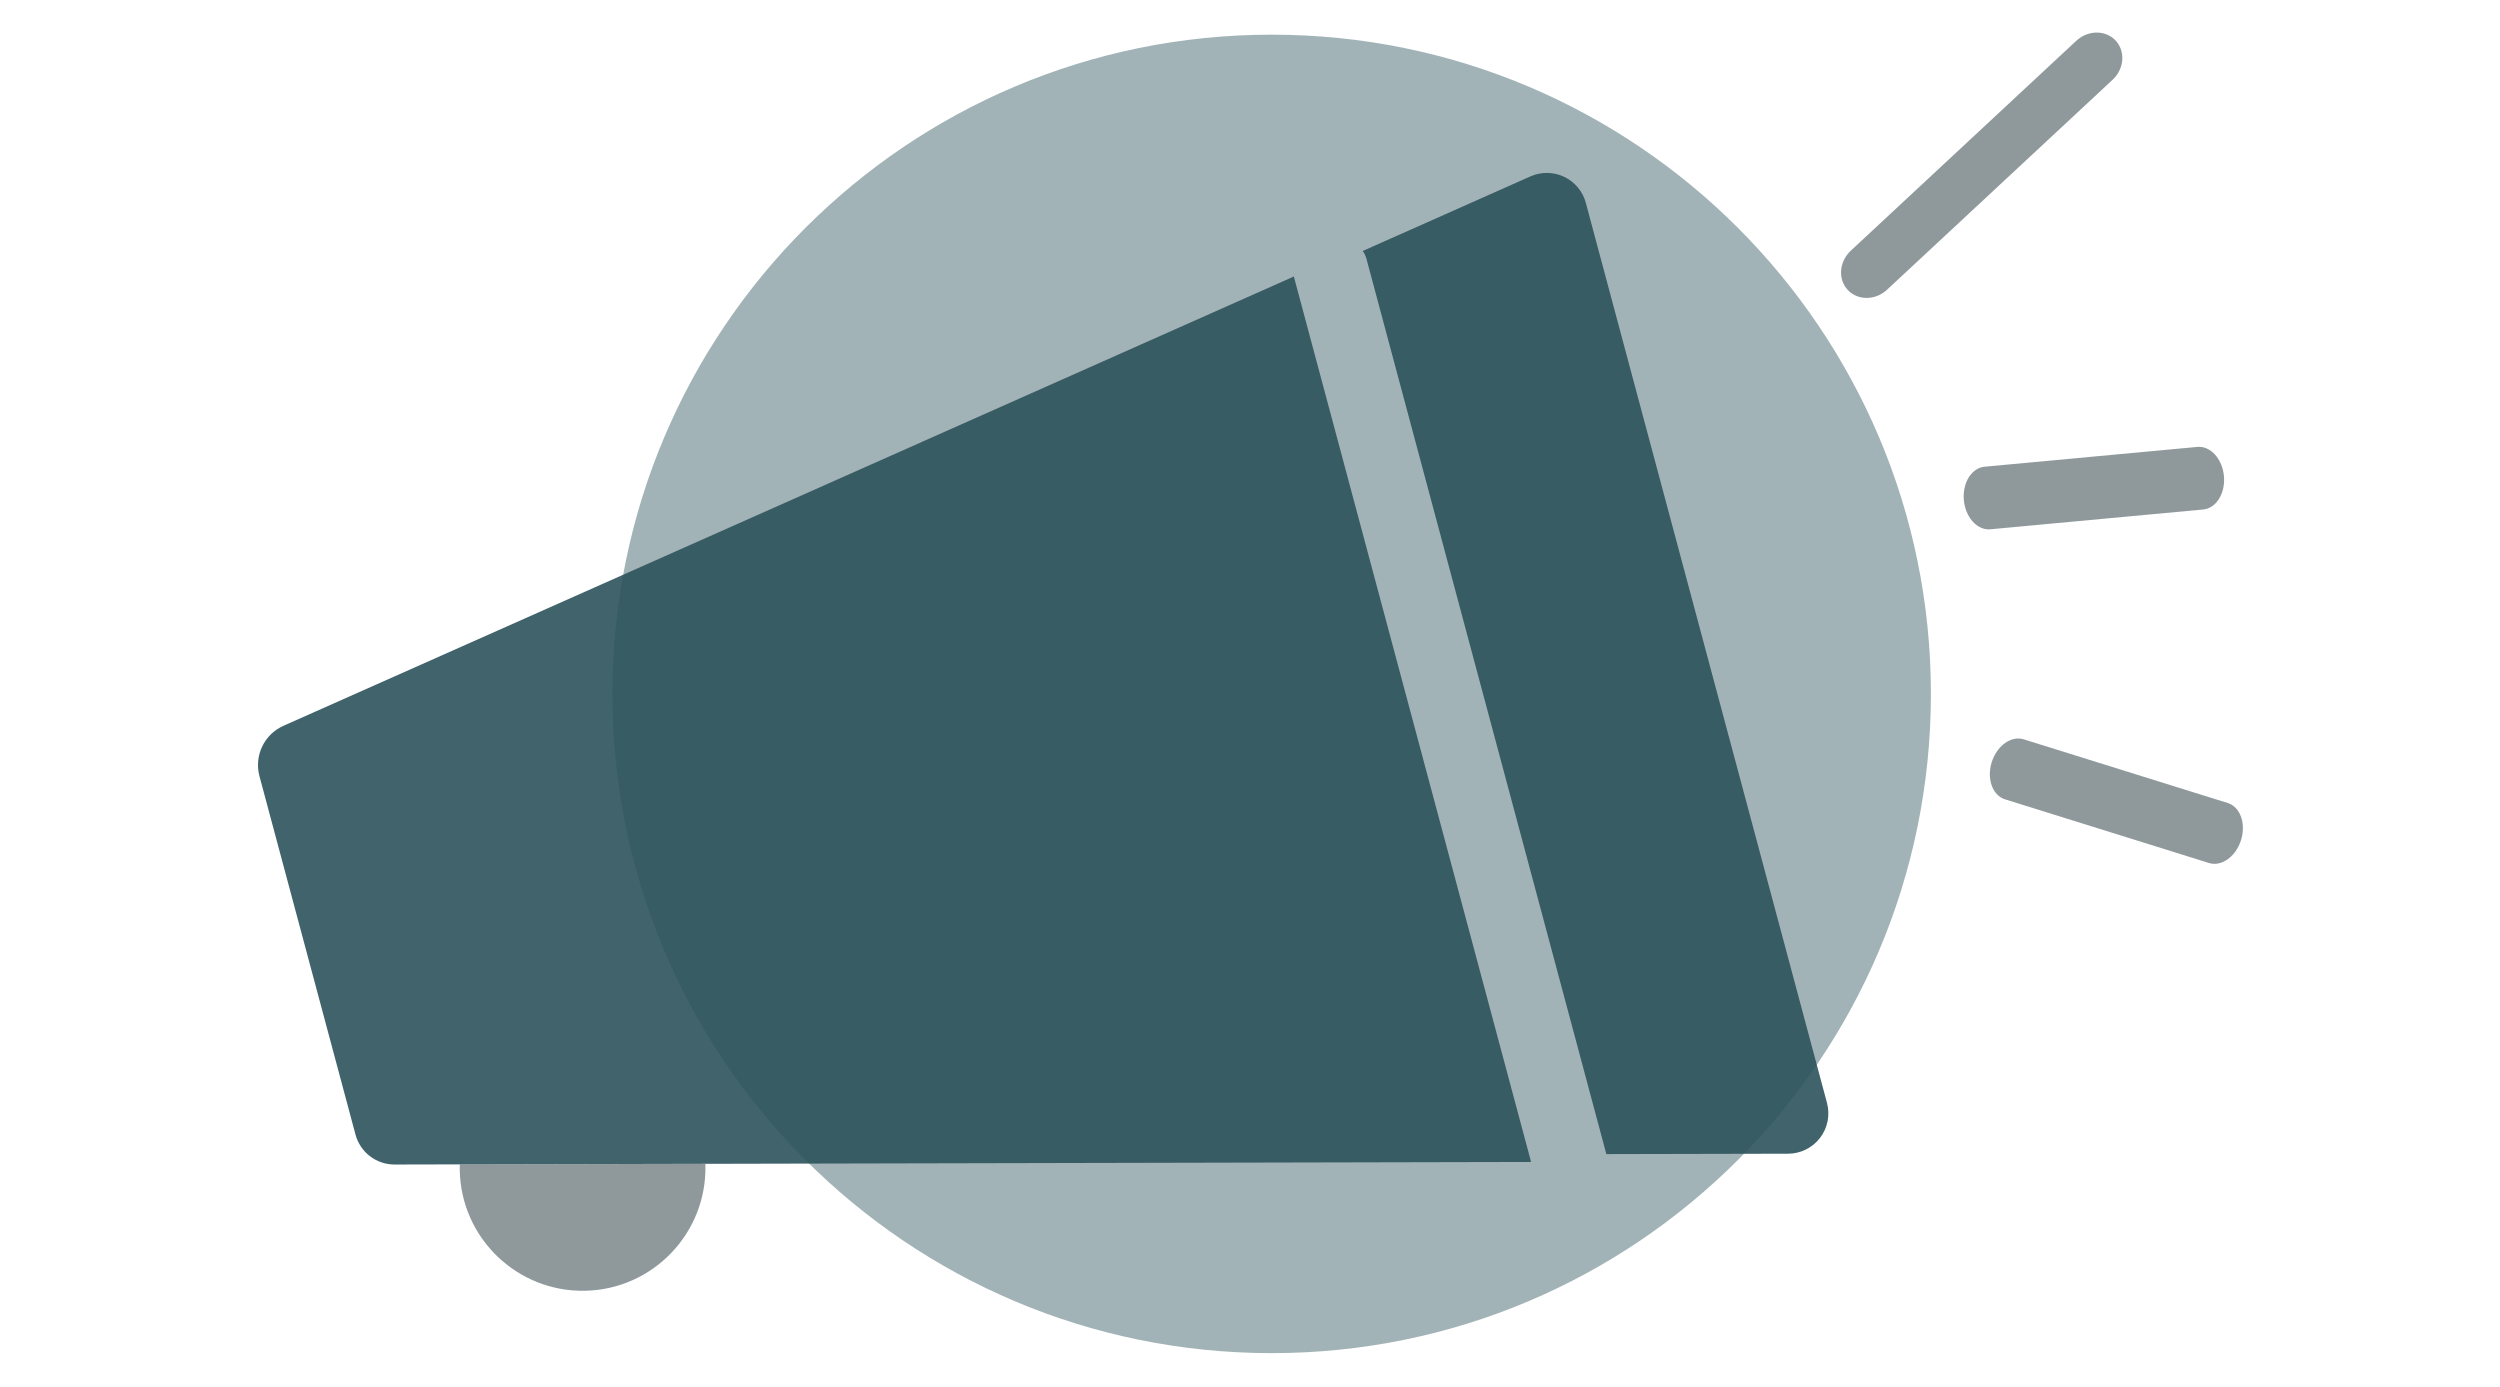
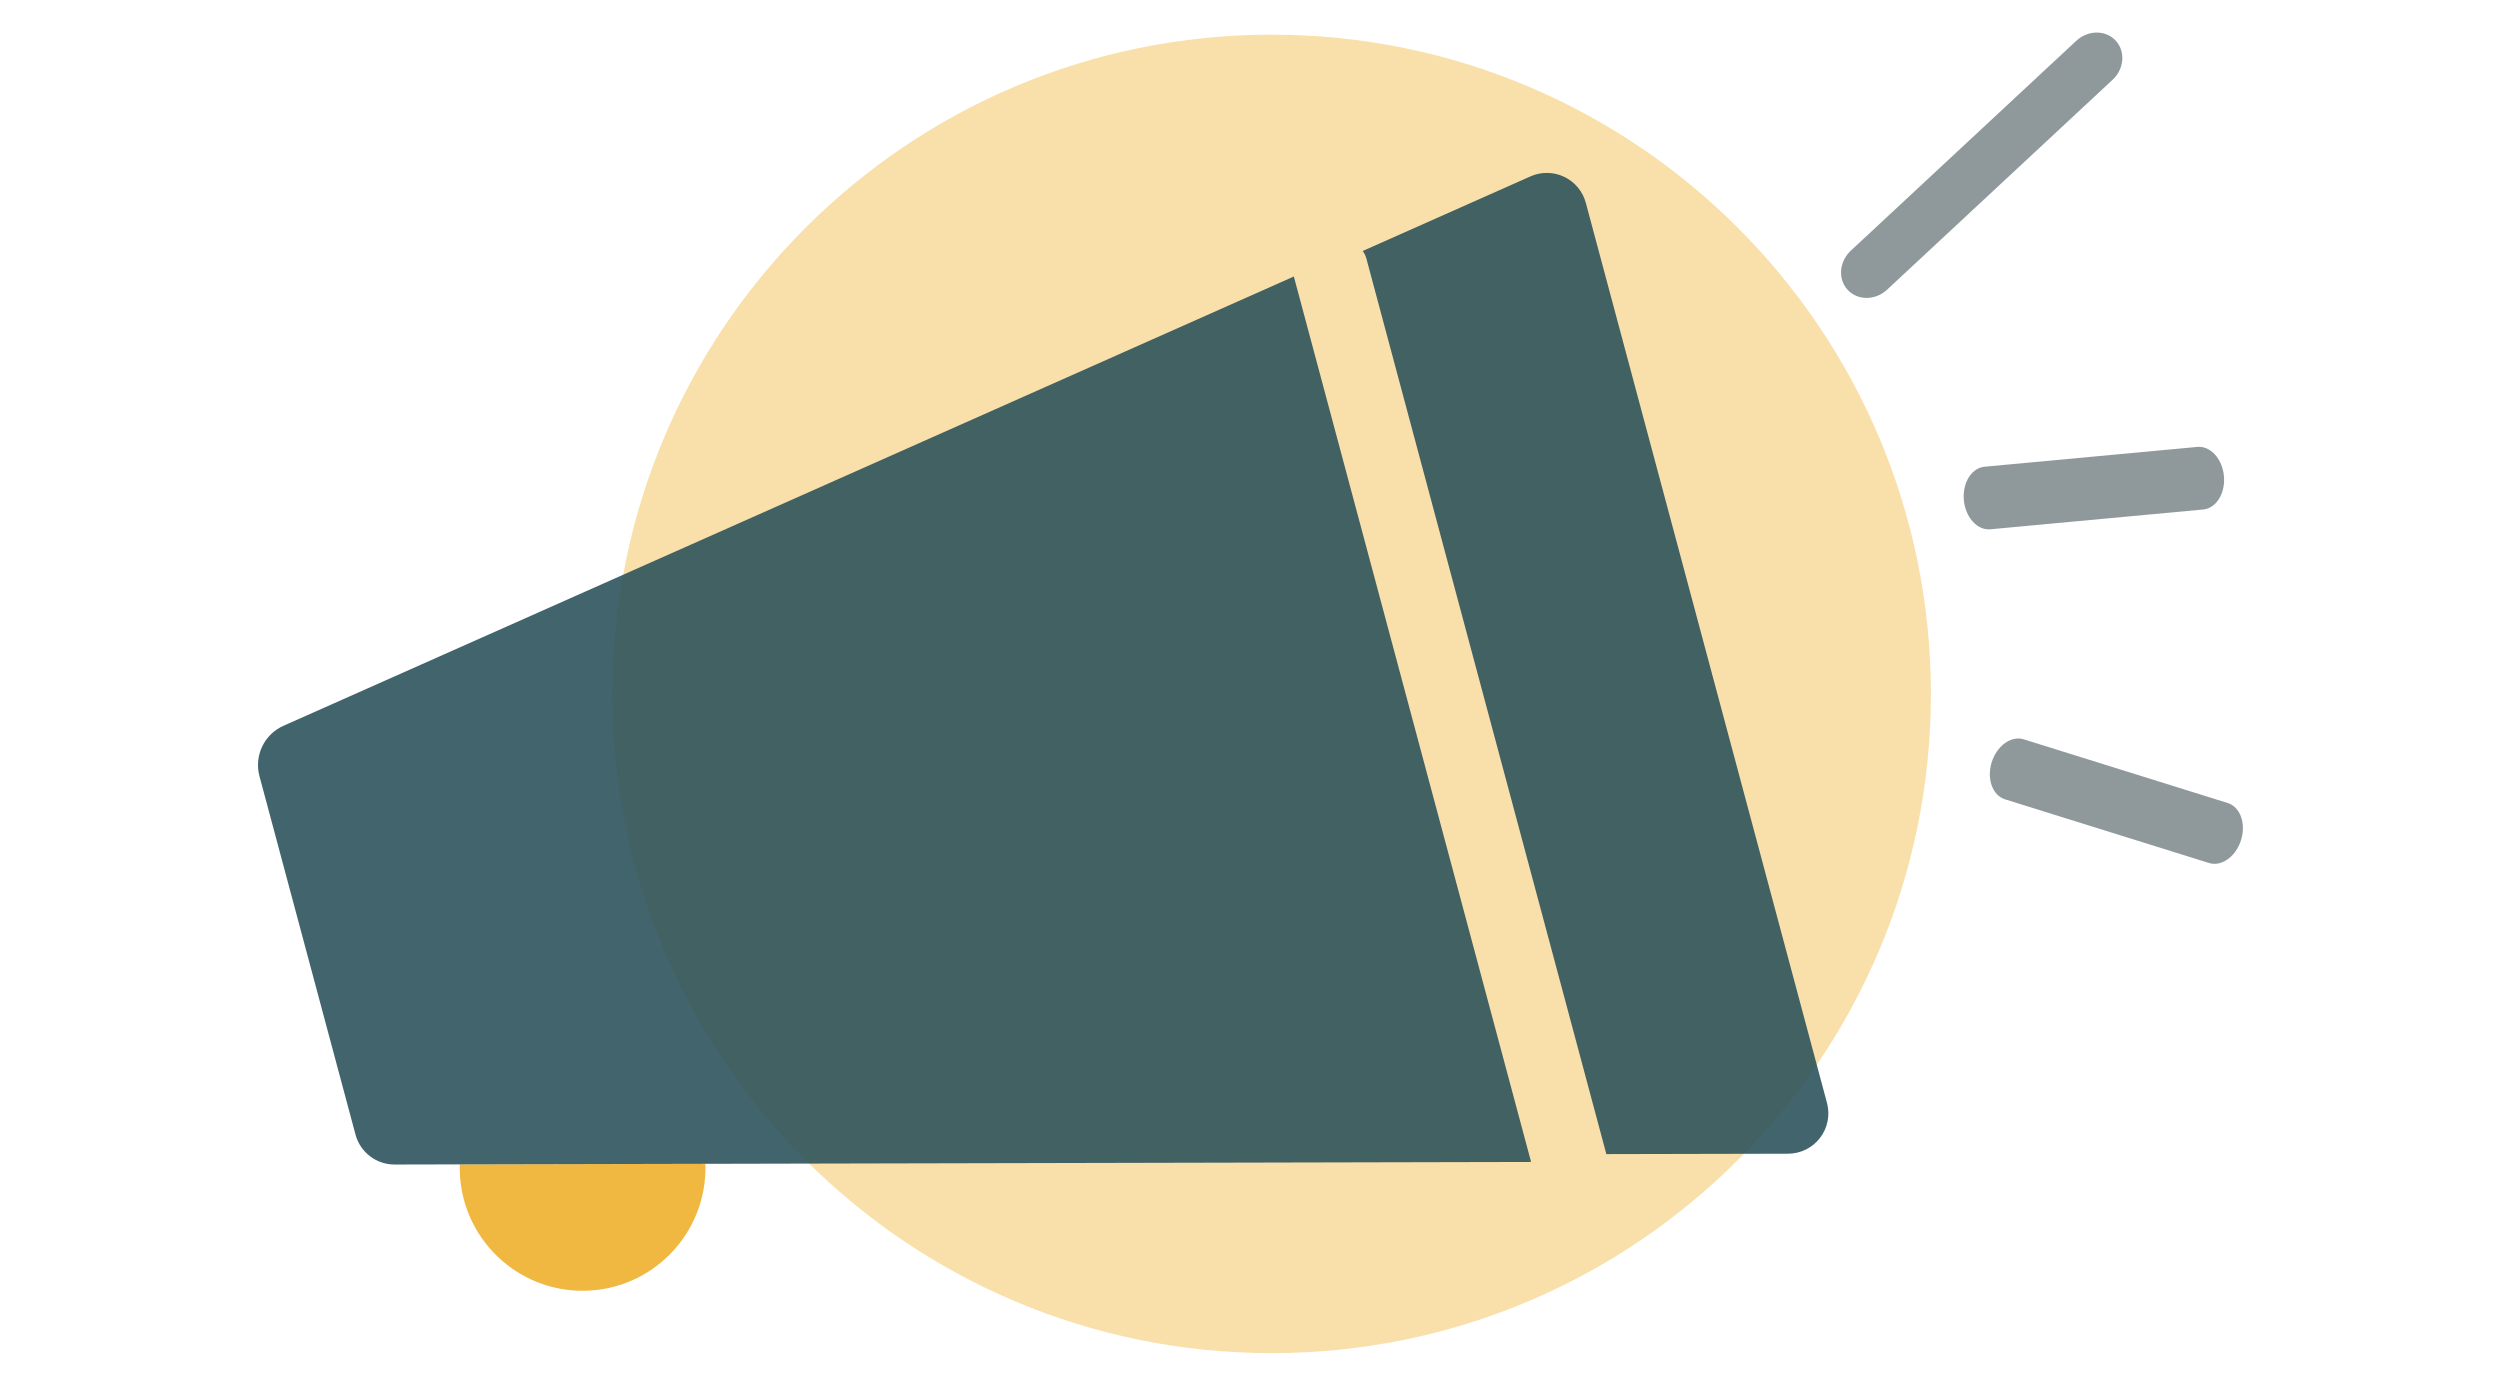
<svg xmlns="http://www.w3.org/2000/svg" width="100%" height="100%" viewBox="0 0 101 56" version="1.1" xml:space="preserve" style="fill-rule:evenodd;clip-rule:evenodd;stroke-linecap:round;stroke-linejoin:round;stroke-miterlimit:1.414;">
  <g transform="matrix(0.75,0,0,0.75,0,0)">
    <g id="Layer1" transform="matrix(1,0,0,1,9.93549,-1.87275)">
-       <circle cx="58.565" cy="39.251" r="35.511" style="fill:rgb(45,83,91);fill-opacity:0.439;" />
+       <circle cx="58.565" cy="39.251" r="35.511" style="fill:rgb(241,184,65);fill-opacity:0.439;" />
    </g>
    <g transform="matrix(0.999154,-0.0411344,0.0411344,0.999154,5.30418,4.87266)">
      <g transform="matrix(0.173851,0.202904,-0.220937,0.189302,157.118,-119.123)">
        <path d="M225.661,402.195L225.661,459.215" style="fill:none;stroke-width:10.74px;stroke:rgb(44,64,68);stroke-opacity:0.529;" />
      </g>
      <g transform="matrix(0.0137845,0.26684,-0.201614,0.010415,190.24,-38.8782)">
        <path d="M225.661,402.195L225.661,459.215" style="fill:none;stroke-width:12.67px;stroke:rgb(44,64,68);stroke-opacity:0.529;" />
      </g>
    </g>
    <g transform="matrix(0.777541,-0.208342,0.208342,0.777541,4.67741,26.856)">
      <g transform="matrix(1.59994,0.428703,-0.428703,1.59994,3.02226,-33.7298)">
-         <path d="M28.497,47.019C28.498,47.044 28.498,47.069 28.499,47.094C28.549,49.833 26.366,52.097 23.627,52.147C20.888,52.197 18.624,50.014 18.574,47.276C18.572,47.197 18.573,47.119 18.575,47.041L28.497,47.019Z" style="fill:rgb(44,64,68);fill-opacity:0.529;" />
+         <path d="M28.497,47.019C28.498,47.044 28.498,47.069 28.499,47.094C28.549,49.833 26.366,52.097 23.627,52.147C20.888,52.197 18.624,50.014 18.574,47.276C18.572,47.197 18.573,47.119 18.575,47.041L28.497,47.019Z" style="fill:rgb(241,184,65);" />
      </g>
      <g transform="matrix(-0.177543,0.280461,-0.211905,-0.134144,257.276,49.1971)">
        <path d="M225.661,402.195L225.661,459.215" style="fill:none;stroke-width:12.67px;stroke:rgb(44,64,68);stroke-opacity:0.529;" />
      </g>
      <g transform="matrix(1,0,0,1,3.75255,1.08717)">
-         <path d="M83.004,5.007L95.138,3.091C95.918,2.968 96.713,3.192 97.314,3.705C97.914,4.218 98.26,4.968 98.26,5.758C98.26,17.163 98.26,56.163 98.26,68.115C98.26,68.953 97.87,69.744 97.206,70.255C96.541,70.766 95.677,70.94 94.867,70.725L83.111,67.603L83.111,5.565C83.107,5.503 83.107,5.44 83.1,5.377C83.084,5.252 83.052,5.13 83.006,5.013L83.004,5.007ZM78.116,5.463C78.114,5.497 78.114,5.531 78.111,5.565L78.111,66.807L4.605,47.289C3.422,46.974 2.598,45.903 2.598,44.679C2.598,39.405 2.598,25.509 2.598,19.845C2.598,18.43 3.627,17.226 5.025,17.005L78.116,5.463Z" style="fill:rgb(45,83,91);fill-opacity:0.9;" />
+         <path d="M83.004,5.007L95.138,3.091C95.918,2.968 96.713,3.192 97.314,3.705C97.914,4.218 98.26,4.968 98.26,5.758C98.26,17.163 98.26,56.163 98.26,68.115C98.26,68.953 97.87,69.744 97.206,70.255C96.541,70.766 95.677,70.94 94.867,70.725L83.111,67.603L83.111,5.565C83.107,5.503 83.107,5.44 83.1,5.377C83.084,5.252 83.052,5.13 83.006,5.013L83.004,5.007ZM78.116,5.463C78.114,5.497 78.114,5.531 78.111,5.565L78.111,66.807L4.605,47.289C3.422,46.974 2.598,45.903 2.598,44.679C2.598,39.405 2.598,25.509 2.598,19.845C2.598,18.43 3.627,17.226 5.025,17.005L78.116,5.463Z" style="fill:rgb(45,83,91);fill-opacity:0.898;" />
      </g>
    </g>
  </g>
</svg>
